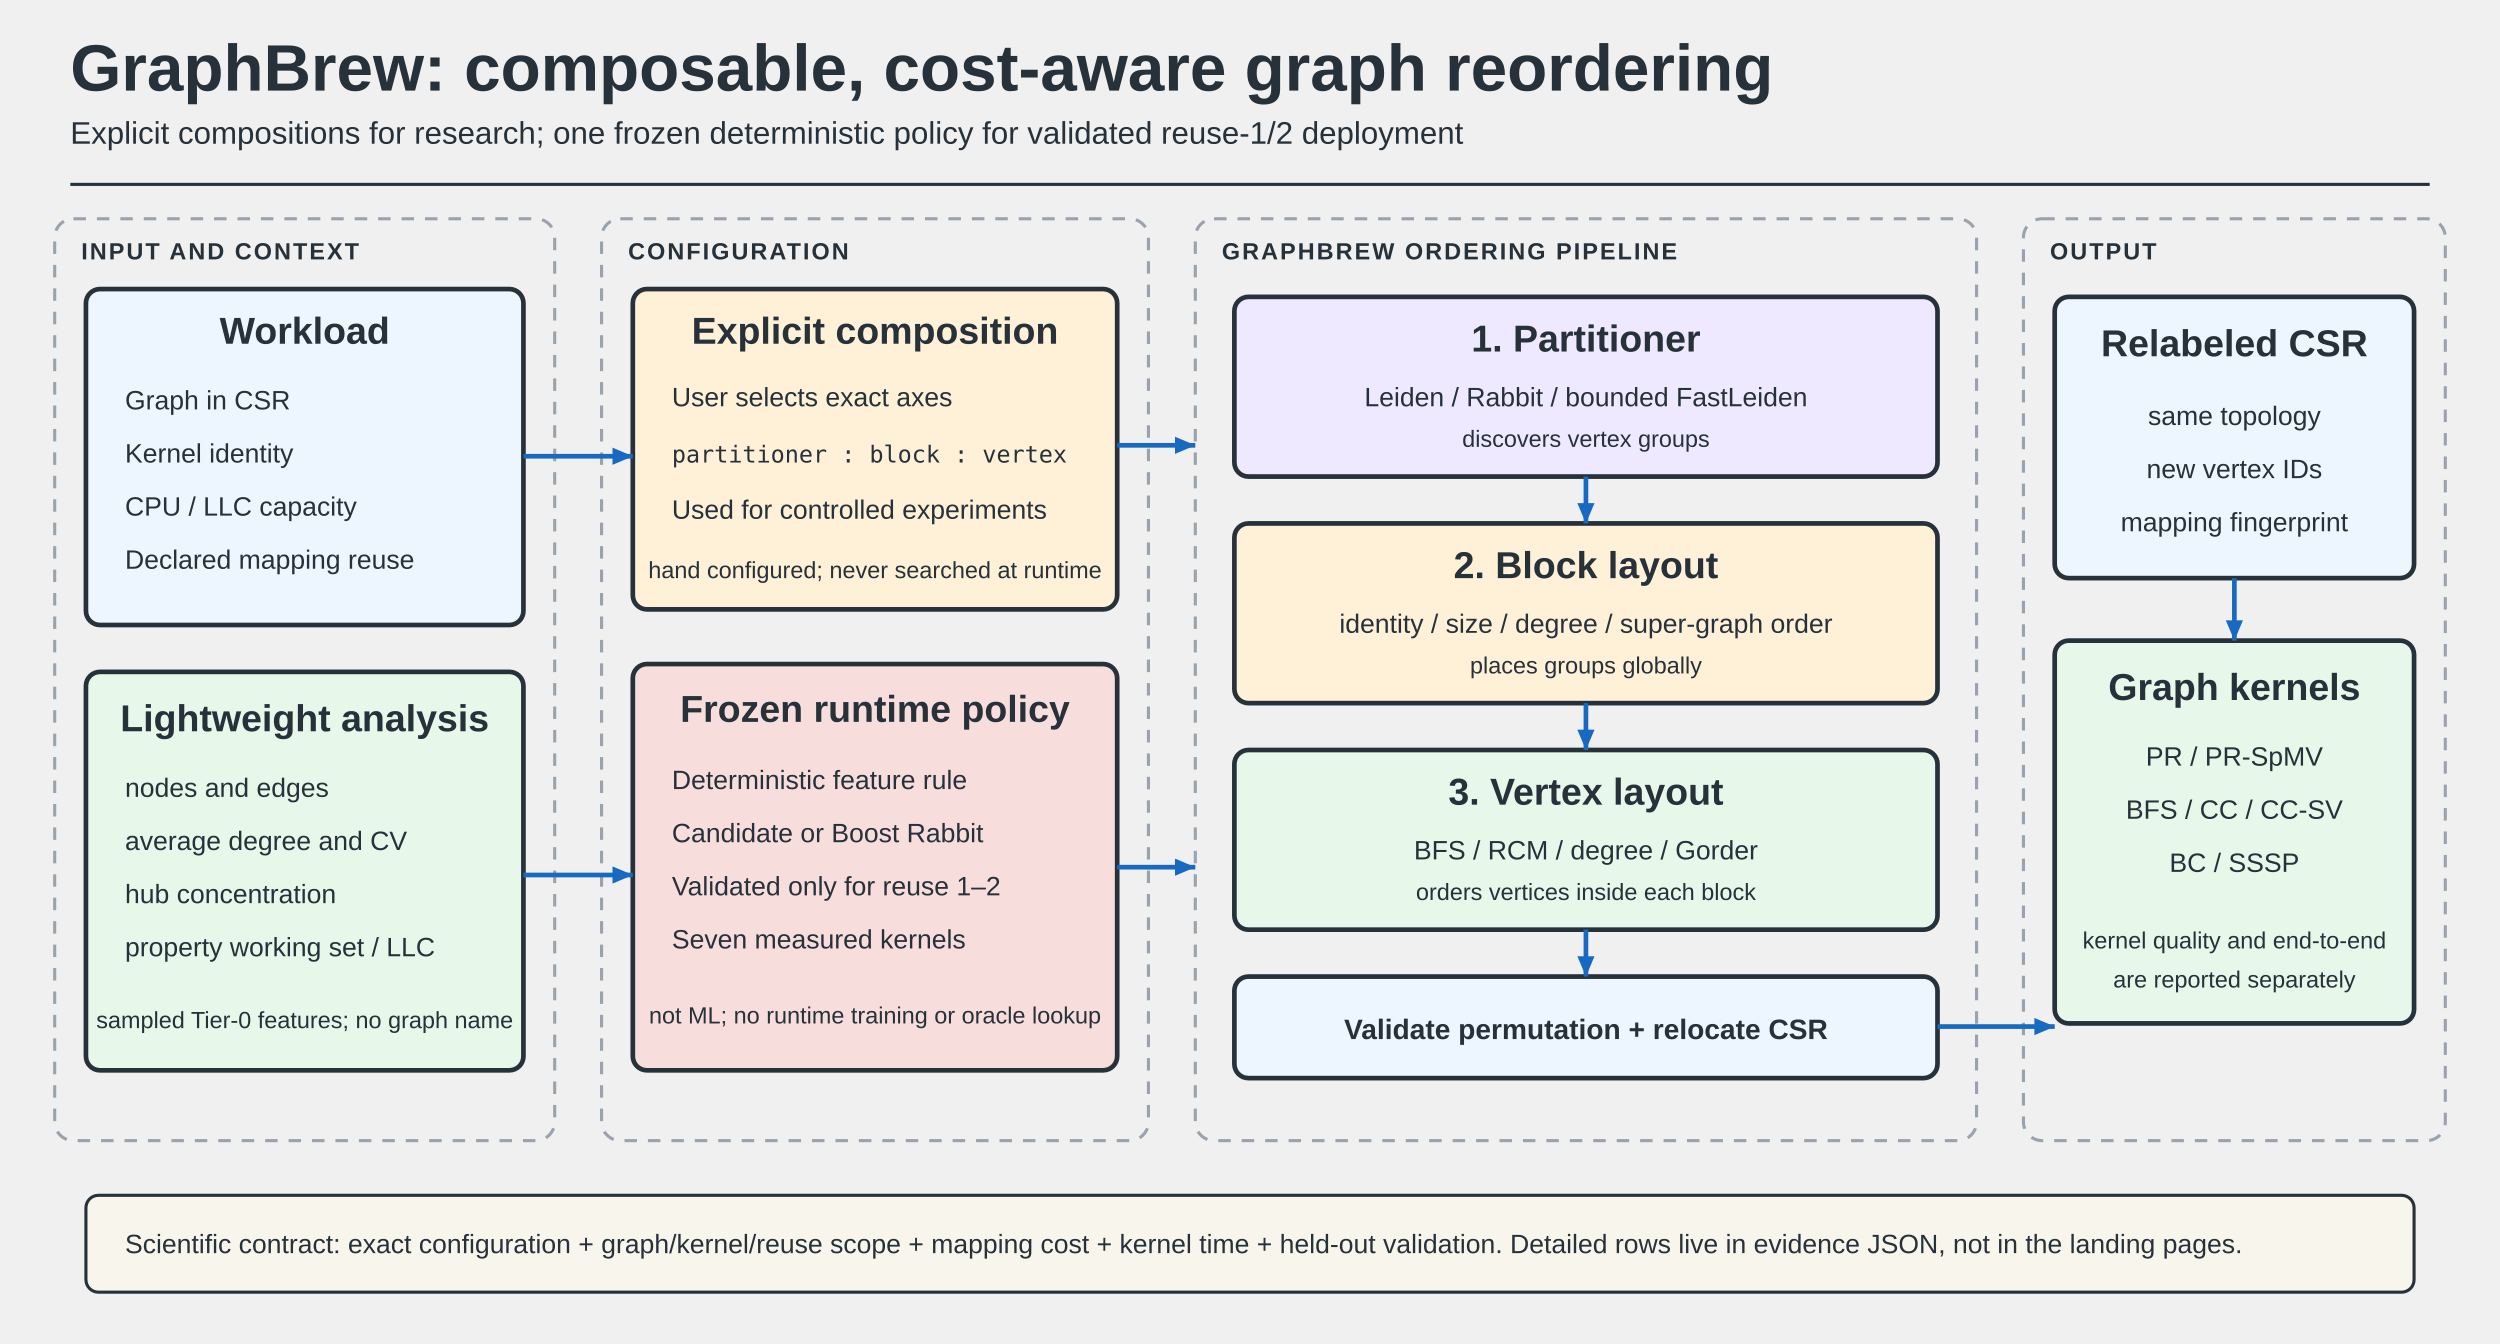
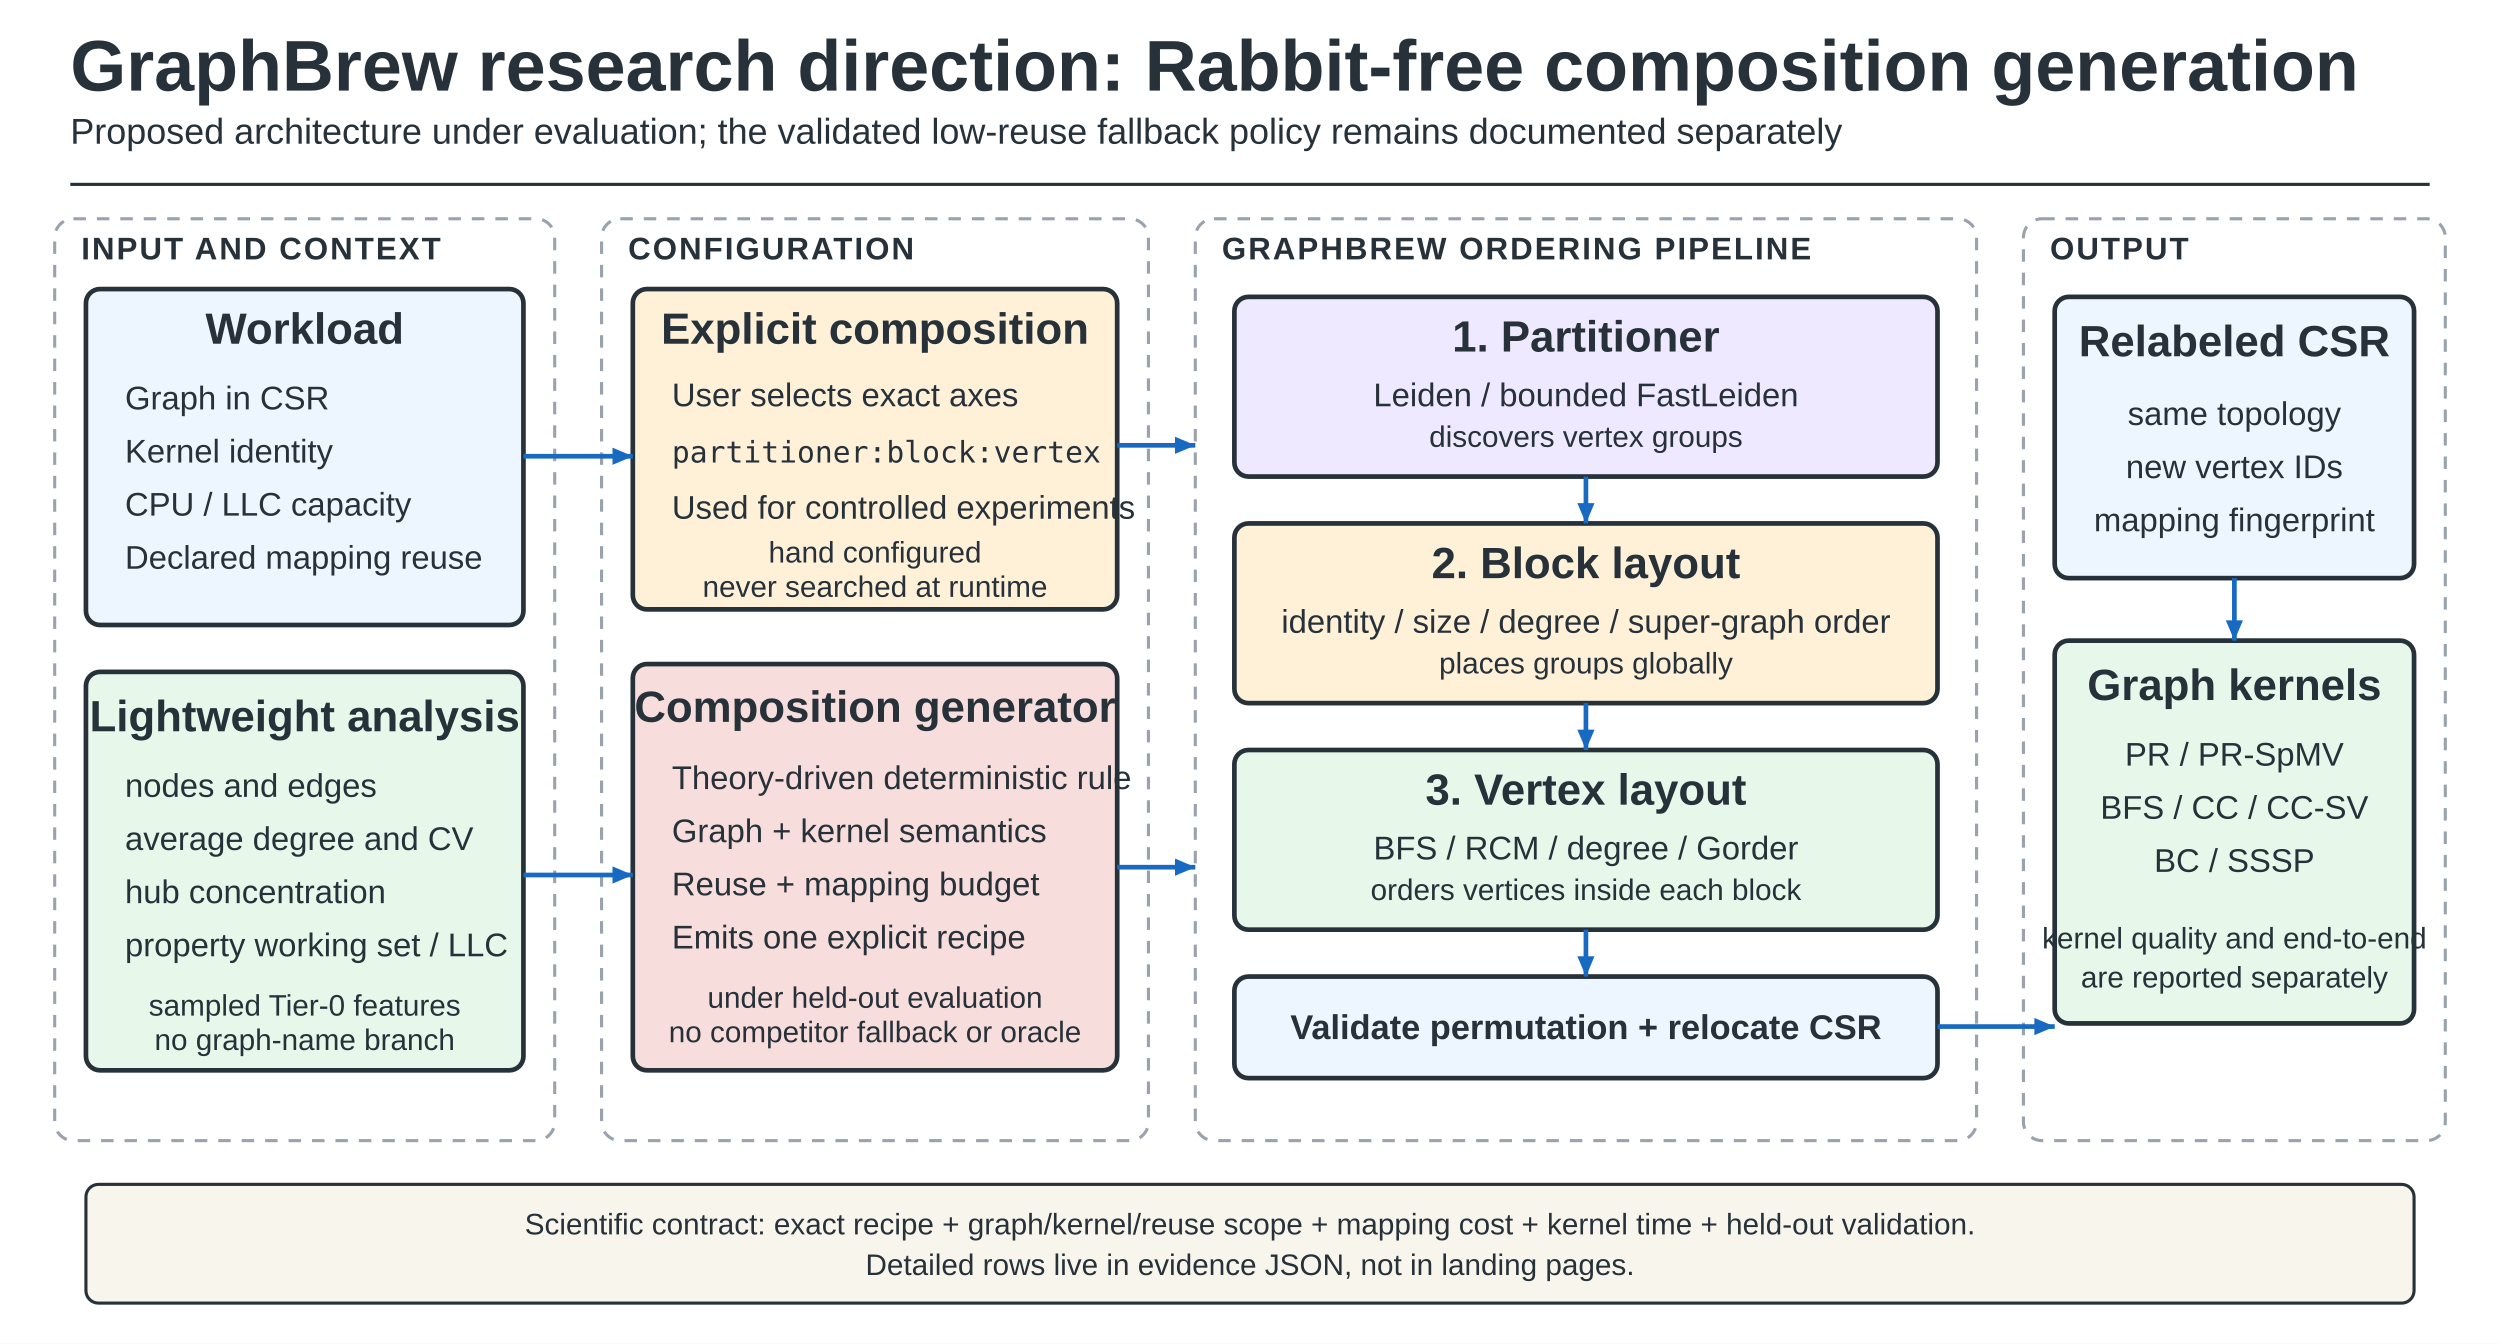
<svg xmlns="http://www.w3.org/2000/svg" width="1600" height="860" viewBox="0 0 1600 860" role="img" aria-labelledby="title desc" fill="#27313A">
  <defs>
    <marker id="arrow" viewBox="0 0 13 11" markerWidth="13" markerHeight="11" refX="13" refY="5.5" orient="auto" markerUnits="userSpaceOnUse">
      <path d="M0 0 L13 5.5 L0 11 Z" fill="#1769C2" />
    </marker>
    <style>
      :root{color-scheme:light dark}
      @media(prefers-color-scheme:dark){
        [fill="#27313A"]{fill:#ECE7DD}[stroke="#27313A"]{stroke:#ECE7DD}
+         [fill="#FFFFFF"]{fill:#1E2327}
        [fill="#F8F6EC"]{fill:#252A2E}[fill="#EDF5FF"]{fill:#273846}
        [fill="#E7F7EA"]{fill:#24382A}[fill="#FFF0D8"]{fill:#3B3122}
        [fill="#F7DEDC"]{fill:#3D292A}[fill="#EEE9FF"]{fill:#302C3C}
        [stroke="#9AA3AD"]{stroke:#747D86}
      }
      .sans{font-family:Arial,Helvetica,sans-serif}.mono{font-family:"SFMono-Regular",Consolas,monospace}
-       .title{font-size:42px;font-weight:700}.subtitle{font-size:20px}
-       .domain{font-size:15px;font-weight:700;letter-spacing:1.3px}
-       .heading{font-size:24px;font-weight:700}.label{font-size:18px;font-weight:700}
-       .body{font-size:17px}.small{font-size:15px}.tiny{font-size:13px}
+       .title{font-size:46px;font-weight:700}.subtitle{font-size:23px}
+       .domain{font-size:20px;font-weight:700;letter-spacing:1.3px}
+       .heading{font-size:28px;font-weight:700}.label{font-size:22px;font-weight:700}
+       .body{font-size:21px}.small{font-size:19px}
      .arrow{fill:none;stroke:#1769C2;stroke-width:3;marker-end:url(#arrow)}
    </style>
  </defs>
-   <text x="45" y="58" class="sans title">GraphBrew: composable, cost-aware graph reordering</text>
-   <text x="45" y="92" class="sans subtitle">Explicit compositions for research; one frozen deterministic policy for validated reuse-1/2 deployment</text>
+   <rect width="1600" height="860" fill="#FFFFFF" />
+   <text x="45" y="58" class="sans title">GraphBrew research direction: Rabbit-free composition generation</text>
+   <text x="45" y="92" class="sans subtitle">Proposed architecture under evaluation; the validated low-reuse fallback policy remains documented separately</text>
  <line x1="45" y1="118" x2="1555" y2="118" stroke="#27313A" stroke-width="2" />
  <rect x="35" y="140" width="320" height="590" rx="12" fill="none" stroke="#9AA3AD" stroke-width="2" stroke-dasharray="8 7" />
  <text x="52" y="166" class="sans domain">INPUT AND CONTEXT</text>
  <rect x="55" y="185" width="280" height="215" rx="9" fill="#EDF5FF" stroke="#27313A" stroke-width="3" />
  <text x="195" y="220" text-anchor="middle" class="sans heading">Workload</text>
  <text x="80" y="262" class="sans body">Graph in CSR</text>
  <text x="80" y="296" class="sans body">Kernel identity</text>
  <text x="80" y="330" class="sans body">CPU / LLC capacity</text>
  <text x="80" y="364" class="sans body">Declared mapping reuse</text>
  <rect x="55" y="430" width="280" height="255" rx="9" fill="#E7F7EA" stroke="#27313A" stroke-width="3" />
  <text x="195" y="468" text-anchor="middle" class="sans heading">Lightweight analysis</text>
  <text x="80" y="510" class="sans body">nodes and edges</text>
  <text x="80" y="544" class="sans body">average degree and CV</text>
  <text x="80" y="578" class="sans body">hub concentration</text>
  <text x="80" y="612" class="sans body">property working set / LLC</text>
-   <text x="195" y="658" text-anchor="middle" class="sans small">sampled Tier-0 features; no graph name</text>
+   <text x="195" y="650" text-anchor="middle" class="sans small">sampled Tier-0 features</text>
+   <text x="195" y="672" text-anchor="middle" class="sans small">no graph-name branch</text>
  <rect x="385" y="140" width="350" height="590" rx="12" fill="none" stroke="#9AA3AD" stroke-width="2" stroke-dasharray="8 7" />
  <text x="402" y="166" class="sans domain">CONFIGURATION</text>
  <rect x="405" y="185" width="310" height="205" rx="9" fill="#FFF0D8" stroke="#27313A" stroke-width="3" />
  <text x="560" y="220" text-anchor="middle" class="sans heading">Explicit composition</text>
  <text x="430" y="260" class="sans body">User selects exact axes</text>
-   <text x="430" y="296" class="mono small">partitioner : block : vertex</text>
+   <text x="430" y="296" class="mono small">partitioner:block:vertex</text>
  <text x="430" y="332" class="sans body">Used for controlled experiments</text>
-   <text x="560" y="370" text-anchor="middle" class="sans small">hand configured; never searched at runtime</text>
+   <text x="560" y="360" text-anchor="middle" class="sans small">hand configured</text>
+   <text x="560" y="382" text-anchor="middle" class="sans small">never searched at runtime</text>
  <rect x="405" y="425" width="310" height="260" rx="9" fill="#F7DEDC" stroke="#27313A" stroke-width="3" />
-   <text x="560" y="462" text-anchor="middle" class="sans heading">Frozen runtime policy</text>
-   <text x="430" y="505" class="sans body">Deterministic feature rule</text>
-   <text x="430" y="539" class="sans body">Candidate or Boost Rabbit</text>
-   <text x="430" y="573" class="sans body">Validated only for reuse 1–2</text>
-   <text x="430" y="607" class="sans body">Seven measured kernels</text>
-   <text x="560" y="655" text-anchor="middle" class="sans small">not ML; no runtime training or oracle lookup</text>
+   <text x="560" y="462" text-anchor="middle" class="sans heading">Composition generator</text>
+   <text x="430" y="505" class="sans body">Theory-driven deterministic rule</text>
+   <text x="430" y="539" class="sans body">Graph + kernel semantics</text>
+   <text x="430" y="573" class="sans body">Reuse + mapping budget</text>
+   <text x="430" y="607" class="sans body">Emits one explicit recipe</text>
+   <text x="560" y="645" text-anchor="middle" class="sans small">under held-out evaluation</text>
+   <text x="560" y="667" text-anchor="middle" class="sans small">no competitor fallback or oracle</text>
  <rect x="765" y="140" width="500" height="590" rx="12" fill="none" stroke="#9AA3AD" stroke-width="2" stroke-dasharray="8 7" />
  <text x="782" y="166" class="sans domain">GRAPHBREW ORDERING PIPELINE</text>
  <rect x="790" y="190" width="450" height="115" rx="9" fill="#EEE9FF" stroke="#27313A" stroke-width="3" />
  <text x="1015" y="225" text-anchor="middle" class="sans heading">1. Partitioner</text>
-   <text x="1015" y="260" text-anchor="middle" class="sans body">Leiden / Rabbit / bounded FastLeiden</text>
+   <text x="1015" y="260" text-anchor="middle" class="sans body">Leiden / bounded FastLeiden</text>
  <text x="1015" y="286" text-anchor="middle" class="sans small">discovers vertex groups</text>
  <rect x="790" y="335" width="450" height="115" rx="9" fill="#FFF0D8" stroke="#27313A" stroke-width="3" />
  <text x="1015" y="370" text-anchor="middle" class="sans heading">2. Block layout</text>
  <text x="1015" y="405" text-anchor="middle" class="sans body">identity / size / degree / super-graph order</text>
  <text x="1015" y="431" text-anchor="middle" class="sans small">places groups globally</text>
  <rect x="790" y="480" width="450" height="115" rx="9" fill="#E7F7EA" stroke="#27313A" stroke-width="3" />
  <text x="1015" y="515" text-anchor="middle" class="sans heading">3. Vertex layout</text>
  <text x="1015" y="550" text-anchor="middle" class="sans body">BFS / RCM / degree / Gorder</text>
  <text x="1015" y="576" text-anchor="middle" class="sans small">orders vertices inside each block</text>
  <rect x="790" y="625" width="450" height="65" rx="9" fill="#EDF5FF" stroke="#27313A" stroke-width="3" />
  <text x="1015" y="665" text-anchor="middle" class="sans label">Validate permutation + relocate CSR</text>
  <rect x="1295" y="140" width="270" height="590" rx="12" fill="none" stroke="#9AA3AD" stroke-width="2" stroke-dasharray="8 7" />
  <text x="1312" y="166" class="sans domain">OUTPUT</text>
  <rect x="1315" y="190" width="230" height="180" rx="9" fill="#EDF5FF" stroke="#27313A" stroke-width="3" />
  <text x="1430" y="228" text-anchor="middle" class="sans heading">Relabeled CSR</text>
  <text x="1430" y="272" text-anchor="middle" class="sans body">same topology</text>
  <text x="1430" y="306" text-anchor="middle" class="sans body">new vertex IDs</text>
  <text x="1430" y="340" text-anchor="middle" class="sans body">mapping fingerprint</text>
  <rect x="1315" y="410" width="230" height="245" rx="9" fill="#E7F7EA" stroke="#27313A" stroke-width="3" />
  <text x="1430" y="448" text-anchor="middle" class="sans heading">Graph kernels</text>
  <text x="1430" y="490" text-anchor="middle" class="sans body">PR / PR-SpMV</text>
  <text x="1430" y="524" text-anchor="middle" class="sans body">BFS / CC / CC-SV</text>
  <text x="1430" y="558" text-anchor="middle" class="sans body">BC / SSSP</text>
  <text x="1430" y="607" text-anchor="middle" class="sans small">kernel quality and end-to-end</text>
  <text x="1430" y="632" text-anchor="middle" class="sans small">are reported separately</text>
  <path d="M335 292 H405" class="arrow" />
  <path d="M335 560 H405" class="arrow" />
  <path d="M715 285 H765" class="arrow" />
  <path d="M715 555 H765" class="arrow" />
  <path d="M1015 305 V335" class="arrow" />
  <path d="M1015 450 V480" class="arrow" />
  <path d="M1015 595 V625" class="arrow" />
  <path d="M1240 657 H1315" class="arrow" />
  <path d="M1430 370 V410" class="arrow" />
-   <rect x="55" y="765" width="1490" height="62" rx="8" fill="#F8F6EC" stroke="#27313A" stroke-width="2" />
-   <text x="80" y="802" class="sans body">Scientific contract: exact configuration + graph/kernel/reuse scope + mapping cost + kernel time + held-out validation. Detailed rows live in evidence JSON, not in the landing pages.</text>
+   <rect x="55" y="758" width="1490" height="76" rx="8" fill="#F8F6EC" stroke="#27313A" stroke-width="2" />
+   <text x="800" y="790" text-anchor="middle" class="sans small">Scientific contract: exact recipe + graph/kernel/reuse scope + mapping cost + kernel time + held-out validation.</text>
+   <text x="800" y="816" text-anchor="middle" class="sans small">Detailed rows live in evidence JSON, not in landing pages.</text>
</svg>
